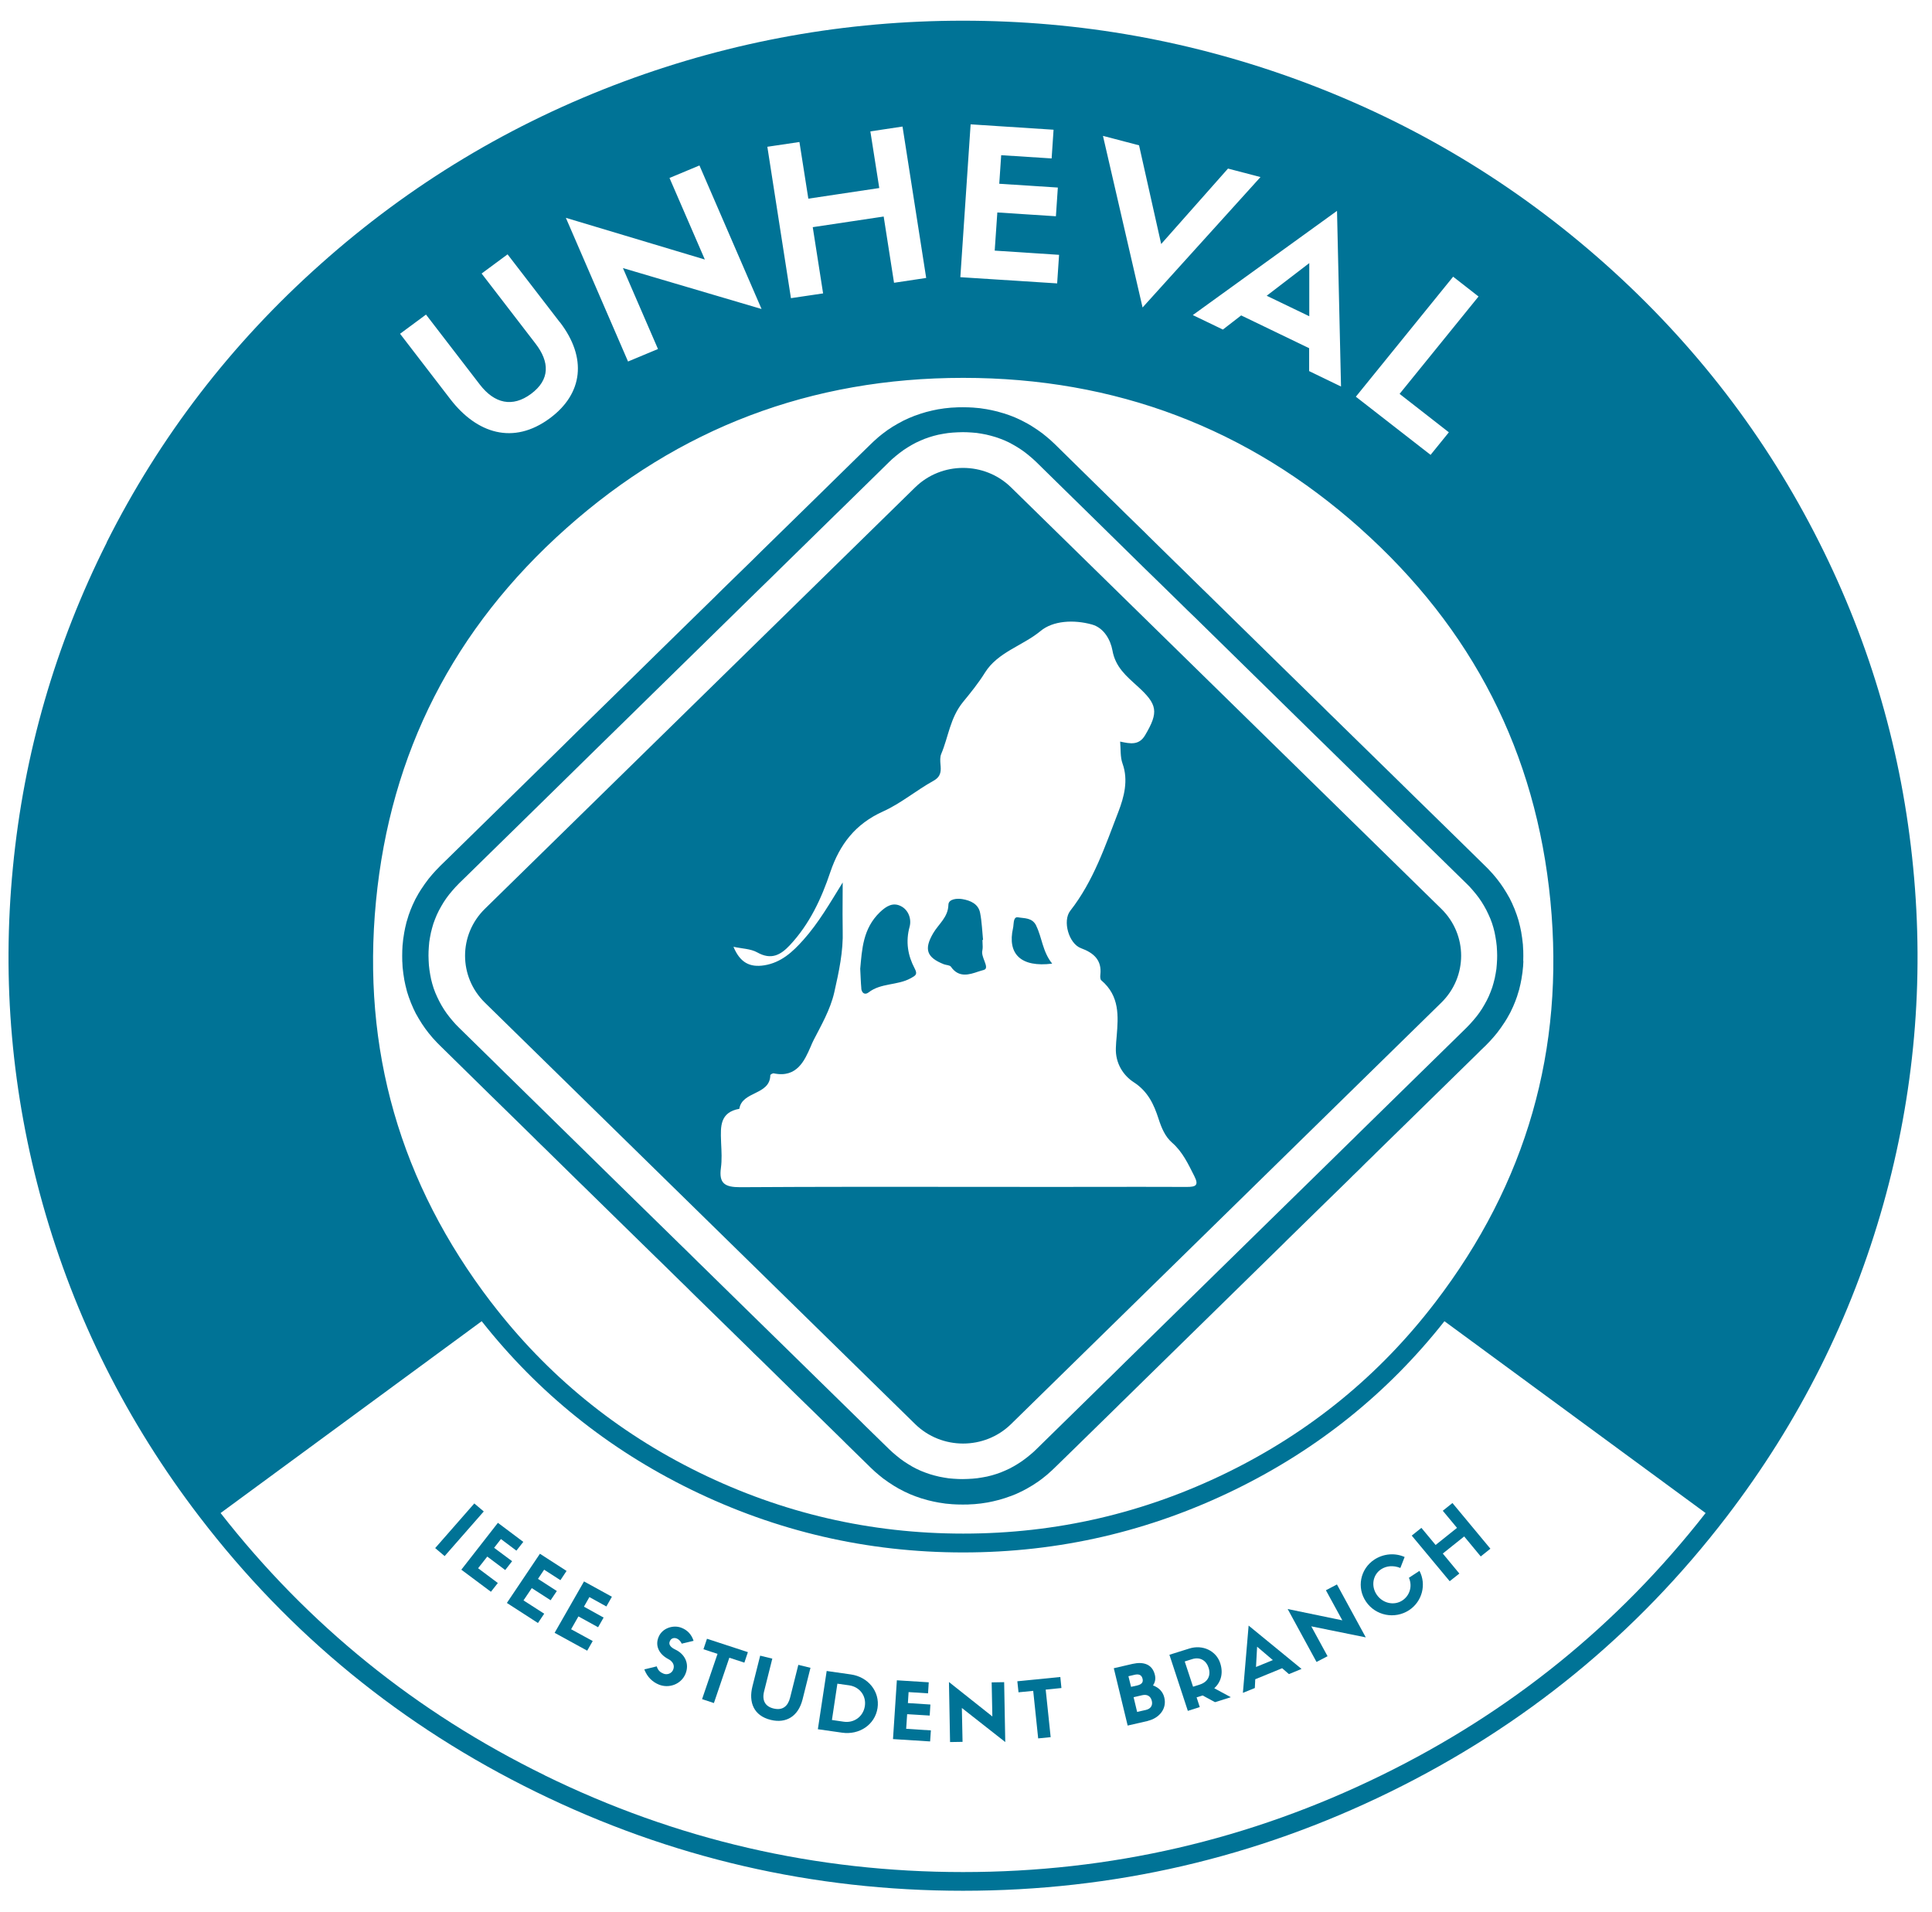
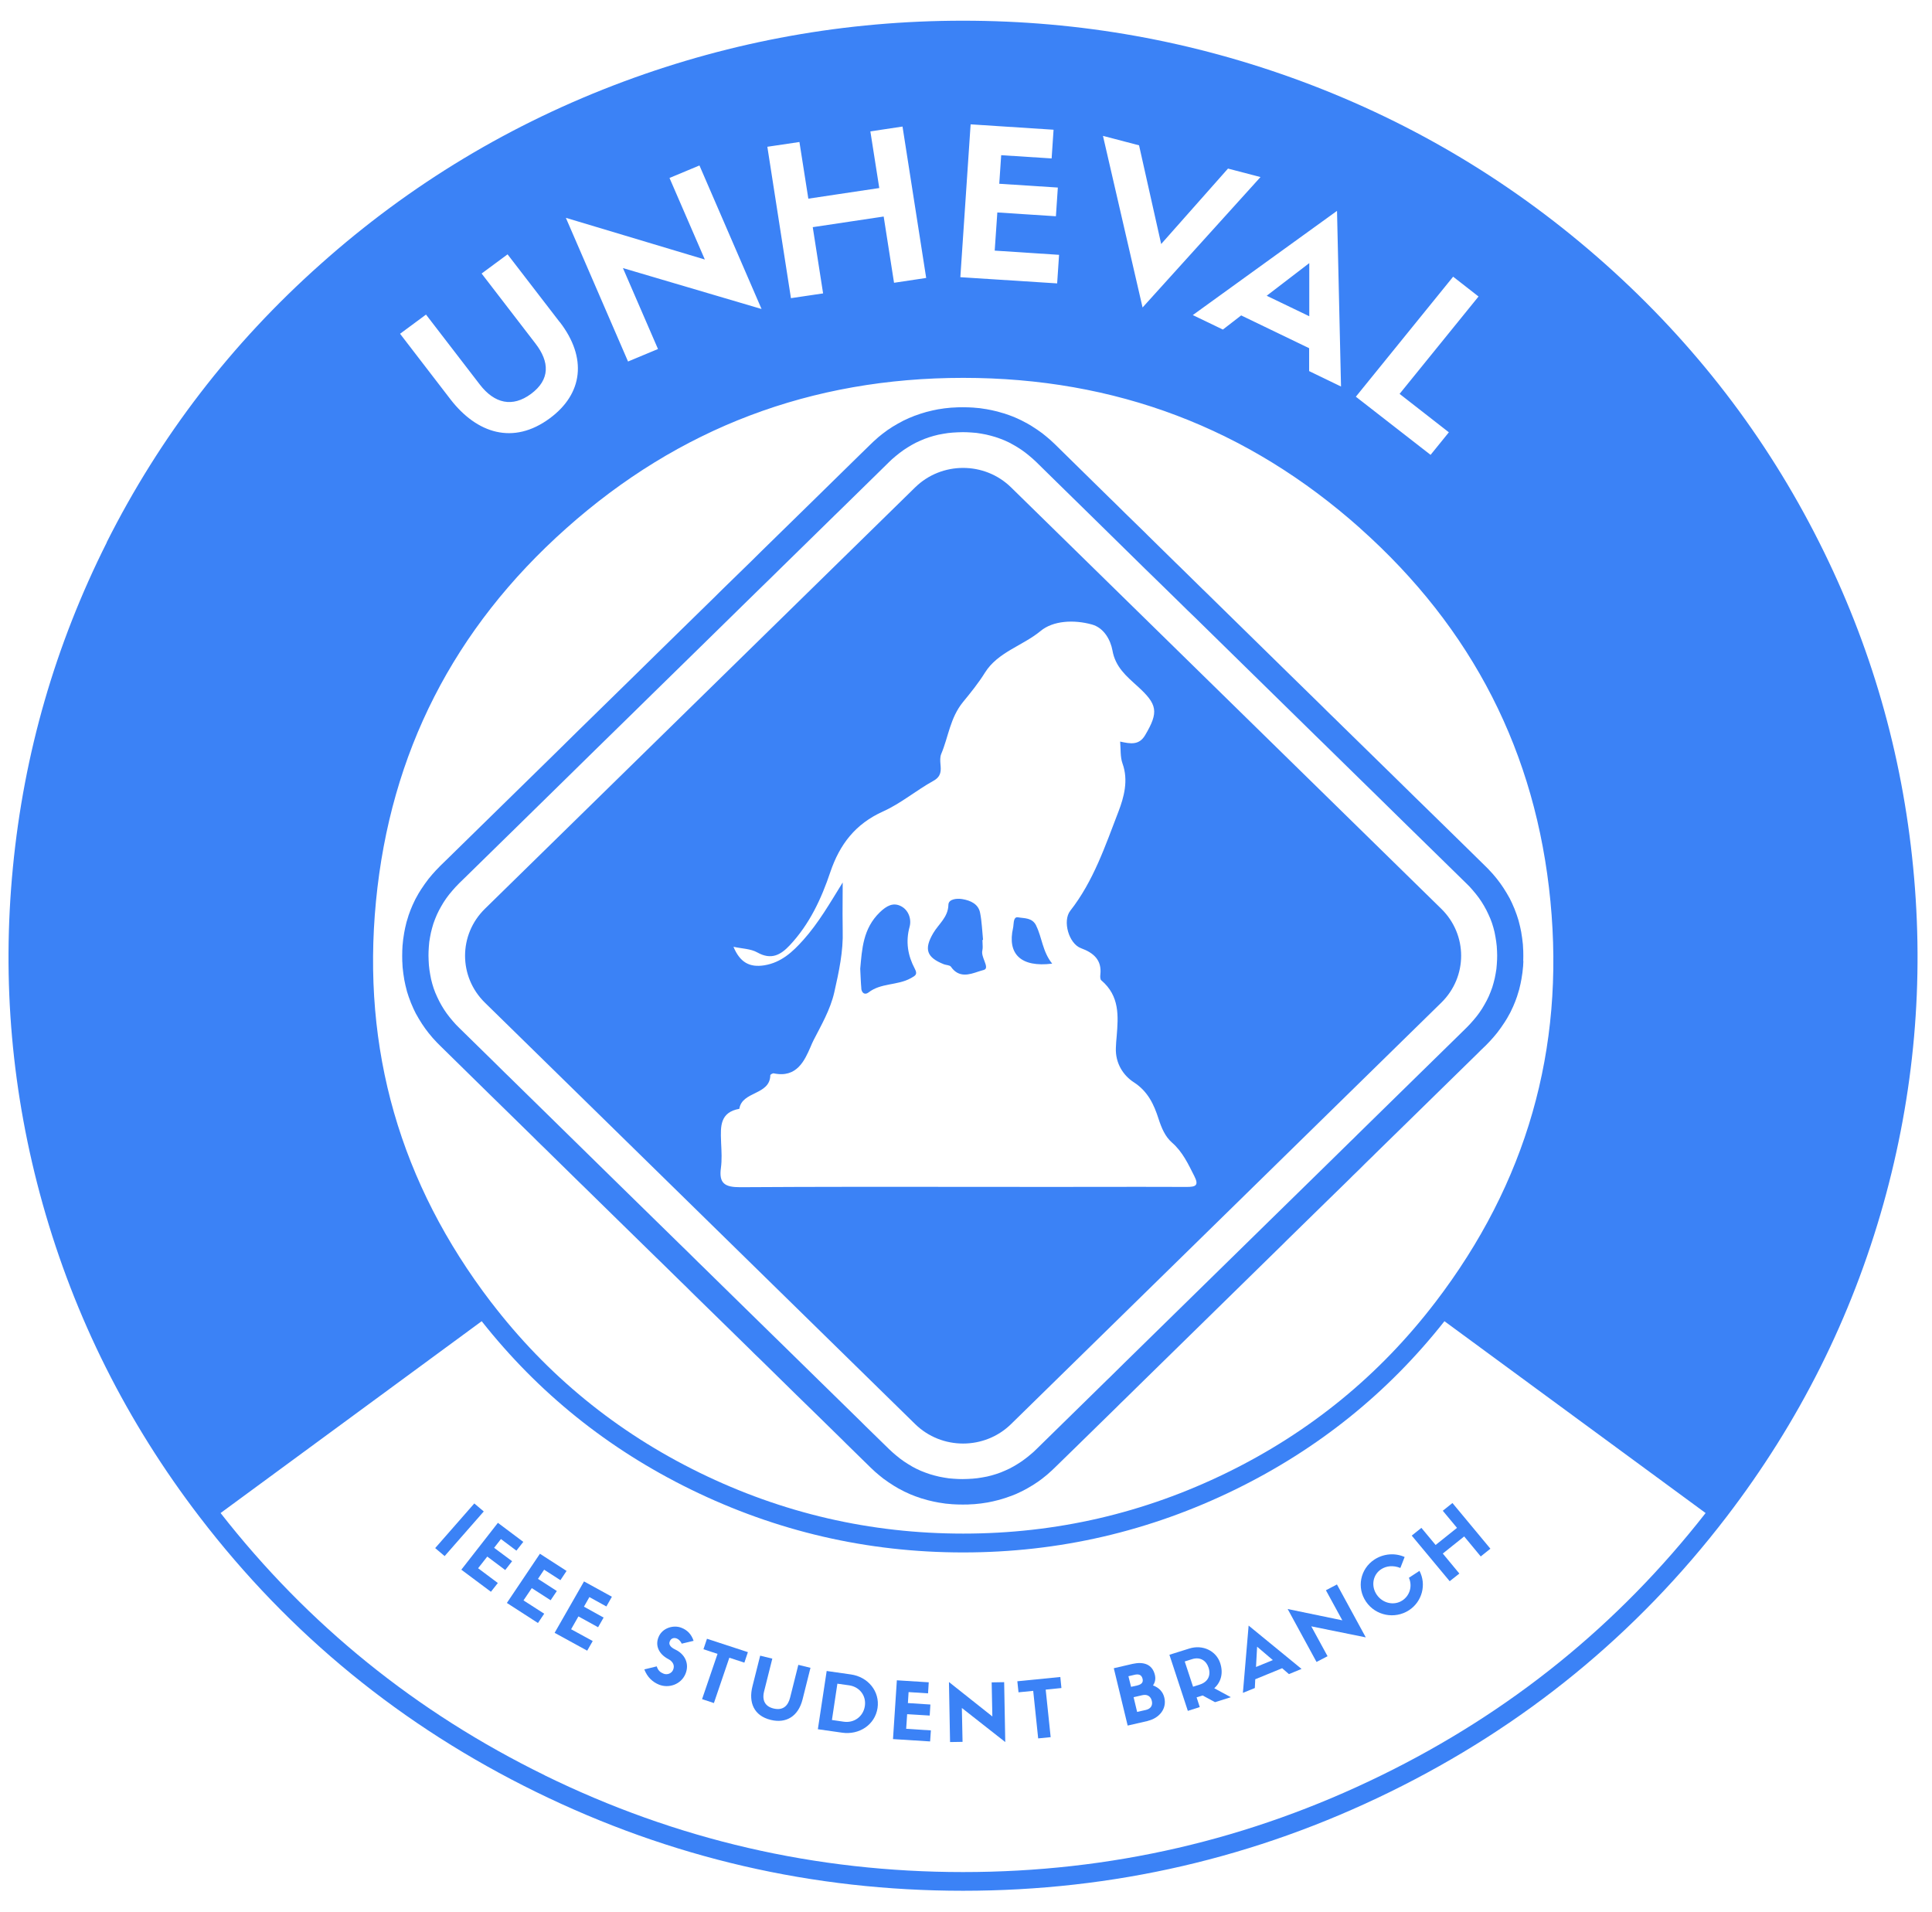
<svg xmlns="http://www.w3.org/2000/svg" width="280" height="277" version="1.1">
  <g class="layer">
-     <g fill="#007396" fill-rule="none" font-family="none" font-size="none" font-weight="none" id="Background" stroke-dashoffset="0" stroke-miterlimit="10" text-anchor="none">
+     <g fill="#3b82f6" fill-rule="none" font-family="none" font-size="none" font-weight="none" id="Background" stroke-dashoffset="0" stroke-miterlimit="10" text-anchor="none">
      <g data-paper-data="{&quot;isGlobalGroup&quot;:true,&quot;bounds&quot;:{&quot;x&quot;:145.9865050217383,&quot;y&quot;:106,&quot;width&quot;:258.0269899565233,&quot;height&quot;:258}}" id="svg_2">
        <g data-paper-data="{&quot;fillRule&quot;:&quot;nonzero&quot;,&quot;fillRuleOriginal&quot;:&quot;evenodd&quot;,&quot;isIcon&quot;:true,&quot;iconStyle&quot;:&quot;standalone&quot;,&quot;selectedEffects&quot;:{&quot;container&quot;:&quot;square_simple_filledplus_rounded_rotated&quot;,&quot;transformation&quot;:&quot;rotate0;translate50&quot;,&quot;pattern&quot;:&quot;&quot;},&quot;bounds&quot;:{&quot;x&quot;:199.2577999764242,&quot;y&quot;:159.2582330096037,&quot;width&quot;:151.48413951867812,&quot;height&quot;:151.4841319444713},&quot;widthRatioIconToContainer&quot;:0.42464629212404503,&quot;heightRatioIconToContainer&quot;:0.5151518117168207,&quot;relativeBoundsIconToContainer&quot;:{&quot;top&quot;:-0.046622713839394765,&quot;left&quot;:-0.00418340592917148},&quot;iconType&quot;:&quot;icon&quot;,&quot;rawIconId&quot;:&quot;0986e680-966b-4abb-a07d-79a8c8aaf2b7&quot;,&quot;isSvgStockIcon&quot;:true,&quot;combineTerms&quot;:&quot;animal,lion&quot;,&quot;combineTermsExtended&quot;:{&quot;icon&quot;:[&quot;animal&quot;,&quot;lion&quot;]},&quot;isDetailed&quot;:false,&quot;suitableAsStandaloneIcon&quot;:true}" fill-rule="nonzero" id="svg_3">
          <path d="m70.28,145.31c-3.84,-3.76 -3.84,-9.85 0,-13.61l62.35,-61.07c3.84,-3.76 10.06,-3.76 13.9,0l62.35,61.07c3.84,3.76 3.84,9.85 0,13.61l-62.35,61.07c-3.84,3.76 -10.06,3.76 -13.9,0l-62.35,-61.07zm46.1,-9.04c2.27,-2.53 3.92,-5.43 5.75,-8.38c0,0.77 0,1.53 -0.01,2.3c-0.01,1.53 -0.02,3.08 0.01,4.62c0.1,3.08 -0.55,6.01 -1.22,9c-0.58,2.54 -1.92,4.82 -3,6.93c-0.15,0.29 -0.29,0.62 -0.44,0.98c-0.85,1.94 -1.98,4.54 -5.33,3.83c-0.15,-0.03 -0.5,0.17 -0.5,0.27c-0.05,2.92 -4.1,2.28 -4.49,4.87c-2.81,0.5 -2.73,2.56 -2.65,4.66c0,0.11 0.01,0.2 0.01,0.3c0.06,1.21 0.13,2.43 -0.03,3.61c-0.31,2.24 0.57,2.8 2.81,2.79c11.2,-0.07 22.38,-0.06 33.58,-0.05c4,0 8,0.01 11.99,0.01c2.13,0 4.26,-0.01 6.38,-0.01c4.25,0 8.49,-0.01 12.75,0.01c1.28,0 1.81,-0.19 1.09,-1.59c-0.89,-1.75 -1.68,-3.49 -3.24,-4.85c-0.98,-0.86 -1.51,-2.11 -1.95,-3.48c-0.64,-1.97 -1.49,-3.91 -3.59,-5.26c-1.46,-0.95 -2.67,-2.69 -2.58,-4.97c0.02,-0.57 0.06,-1.14 0.12,-1.71c0.23,-2.87 0.46,-5.8 -2.23,-8.08c-0.17,-0.14 -0.17,-0.55 -0.14,-0.82c0.24,-2.1 -0.95,-3.16 -2.81,-3.84c-1.76,-0.65 -2.7,-3.95 -1.55,-5.42c3.37,-4.3 5.07,-9.41 6.98,-14.36c0.8,-2.09 1.48,-4.54 0.59,-6.99c-0.34,-0.96 -0.24,-2.07 -0.34,-3.17c1.47,0.32 2.73,0.57 3.61,-0.91c2.02,-3.4 1.8,-4.49 -1.13,-7.14c-1.57,-1.43 -3.18,-2.75 -3.6,-5.18c-0.26,-1.42 -1.18,-3.25 -2.98,-3.74c-2.6,-0.72 -5.63,-0.57 -7.45,0.96c-2.6,2.14 -6.19,3.04 -8.05,6.03c-0.93,1.5 -2.09,2.93 -3.16,4.23c-1.9,2.33 -2.11,5.04 -3.17,7.54c-0.19,0.47 -0.15,0.99 -0.11,1.5c0.08,0.87 0.15,1.74 -0.99,2.38c-2.5,1.38 -4.74,3.29 -7.32,4.45c-4.03,1.81 -6.29,4.78 -7.65,8.78c-1.3,3.88 -3.02,7.57 -5.89,10.63c-1.31,1.39 -2.67,2.16 -4.69,1.03c-0.95,-0.54 -2.24,-0.55 -3.46,-0.82c0.94,2.25 2.32,3.03 4.49,2.68c2.43,-0.4 4.09,-1.94 5.62,-3.66zm26.09,-0.06c-0.03,0.01 -0.05,0.01 -0.09,0.01c0,0.17 0.01,0.34 0.02,0.49c0.02,0.35 0.04,0.69 -0.03,1.03c-0.11,0.45 0.1,1 0.29,1.49c0.24,0.64 0.45,1.2 -0.1,1.34c-0.25,0.06 -0.5,0.15 -0.77,0.23c-1.3,0.44 -2.83,0.96 -3.98,-0.71c-0.16,-0.23 -0.69,-0.22 -1.02,-0.35c-2.5,-0.99 -2.9,-2.18 -1.55,-4.49c0.78,-1.34 2.17,-2.31 2.21,-4.13c0.02,-0.86 1.28,-0.95 2.03,-0.82c1.17,0.2 2.33,0.7 2.57,2.02c0.25,1.28 0.29,2.59 0.42,3.88zm-17.64,7.02c-0.08,-0.87 -0.1,-1.73 -0.16,-2.84c0.26,-2.8 0.38,-5.81 2.85,-8.19c0.97,-0.93 1.92,-1.45 3.03,-0.89c1.14,0.56 1.57,1.91 1.28,2.98c-0.6,2.18 -0.27,4.17 0.74,6.08c0.44,0.83 0.13,1 -0.53,1.37c-0.02,0.01 -0.04,0.03 -0.08,0.04c-1.91,1.05 -4.3,0.65 -6.09,2.05c-0.56,0.42 -1,0.04 -1.05,-0.6zm25.34,-9.08c0.86,1.73 0.91,3.75 2.32,5.5c-4.51,0.57 -6.53,-1.37 -5.67,-5.17c0.03,-0.14 0.05,-0.3 0.06,-0.47c0.05,-0.56 0.12,-1.19 0.68,-1.07c0.88,0.17 2.04,0.01 2.62,1.21zm70.61,5.12l-0.04,0.78c0,0.02 -0.01,0.05 -0.01,0.07l-0.08,0.78c0,0.03 -0.01,0.05 -0.01,0.08l-0.12,0.77c0,0.03 -0.01,0.06 -0.01,0.08l-0.15,0.77c-0.01,0.03 -0.01,0.06 -0.02,0.08l-0.18,0.76c-0.01,0.03 -0.02,0.06 -0.03,0.09l-0.23,0.75c-0.01,0.02 -0.01,0.05 -0.02,0.08l-0.27,0.74c-0.01,0.03 -0.02,0.05 -0.03,0.08l-0.3,0.72c-0.01,0.02 -0.02,0.05 -0.04,0.08l-0.33,0.7c-0.01,0.03 -0.03,0.05 -0.04,0.08l-0.38,0.68c-0.01,0.03 -0.03,0.05 -0.04,0.08l-0.41,0.66c-0.02,0.03 -0.03,0.05 -0.05,0.07l-0.44,0.65c-0.01,0.02 -0.03,0.05 -0.05,0.07l-0.46,0.62c-0.02,0.03 -0.04,0.05 -0.05,0.07l-0.5,0.6c-0.01,0.02 -0.03,0.04 -0.05,0.06l-0.53,0.59c-0.01,0.02 -0.03,0.03 -0.05,0.05l-0.55,0.57l-0.68,0.65l-0.56,0.56l-10.09,9.88l-4.49,4.39l-0.56,0.56l-0.57,0.55l-0.56,0.55l-0.56,0.56l-0.56,0.55l-0.57,0.55l-0.56,0.56l-0.56,0.55l-2.81,2.74l-5.61,5.49l-0.56,0.56l-20.19,19.78l-2.24,2.2l-0.56,0.55l-0.57,0.55l-0.56,0.56l-6.17,6.04l-2.81,2.74l-0.5,0.48c-0.01,0.01 -0.03,0.03 -0.05,0.04l-0.59,0.53c-0.02,0.01 -0.04,0.03 -0.06,0.05l-0.61,0.49c-0.02,0.01 -0.04,0.03 -0.06,0.05l-0.63,0.46c-0.03,0.01 -0.05,0.03 -0.08,0.05l-0.65,0.43c-0.03,0.02 -0.05,0.03 -0.09,0.05l-0.68,0.4c-0.02,0.02 -0.05,0.03 -0.08,0.05l-0.7,0.37c-0.03,0.01 -0.06,0.03 -0.09,0.04l-0.72,0.34c-0.03,0.01 -0.05,0.02 -0.09,0.04l-0.73,0.29c-0.03,0.01 -0.06,0.02 -0.1,0.03l-0.74,0.26c-0.03,0.01 -0.06,0.02 -0.1,0.03l-0.76,0.23c-0.02,0.01 -0.05,0.01 -0.09,0.02l-0.77,0.19c-0.02,0.01 -0.05,0.02 -0.09,0.02l-0.78,0.16c-0.02,0 -0.05,0.01 -0.09,0.01l-0.78,0.12c-0.03,0.01 -0.05,0.01 -0.09,0.01l-0.78,0.08c-0.03,0 -0.06,0.01 -0.09,0.01l-0.79,0.04c-0.03,0.01 -0.05,0.01 -0.08,0.01l-0.79,0.01c-0.03,0 -0.05,0 -0.08,0l-0.66,-0.01c-0.02,0 -0.05,0 -0.08,0l-0.79,-0.04c-0.02,0 -0.05,-0.01 -0.08,-0.01l-0.79,-0.07c-0.03,0 -0.05,-0.01 -0.09,-0.01l-0.78,-0.12c-0.03,0 -0.06,0 -0.09,-0.01l-0.78,-0.15c-0.03,-0.01 -0.06,-0.01 -0.09,-0.02l-0.77,-0.18c-0.03,-0.01 -0.06,-0.02 -0.1,-0.03l-0.76,-0.22c-0.02,0 -0.05,-0.01 -0.09,-0.02l-0.75,-0.26c-0.03,-0.01 -0.05,-0.02 -0.09,-0.03l-0.74,-0.29c-0.02,-0.01 -0.05,-0.02 -0.09,-0.04l-0.72,-0.33c-0.02,-0.01 -0.05,-0.03 -0.09,-0.04l-0.7,-0.37c-0.03,-0.01 -0.05,-0.03 -0.09,-0.04l-0.68,-0.4c-0.03,-0.02 -0.05,-0.03 -0.08,-0.05l-0.66,-0.43c-0.02,-0.01 -0.05,-0.03 -0.08,-0.05l-0.63,-0.45c-0.03,-0.02 -0.05,-0.04 -0.08,-0.05l-0.61,-0.49c-0.02,-0.01 -0.04,-0.03 -0.06,-0.05l-0.6,-0.51c-0.02,-0.01 -0.03,-0.03 -0.05,-0.05l-0.58,-0.54l-0.11,-0.11l-3.37,-3.3l-0.56,-0.56l-3.92,-3.84l-2.81,-2.74l-5.04,-4.95l-1.13,-1.09l-0.56,-0.56l-3.37,-3.3l-4.49,-4.39l-0.56,-0.55l-0.56,-0.56l-0.56,-0.55l-0.57,-0.55l-1.68,-1.65l-1.12,-1.1l-0.57,-0.55l-2.8,-2.74l-2.81,-2.75l-3.92,-3.84l-1.12,-1.1l-0.57,-0.55l-5.04,-4.95l-0.57,-0.55l-0.56,-0.55l-0.56,-0.56l-3.92,-3.84l-2.25,-2.2l-0.56,-0.55l-1.68,-1.65l-5.04,-4.95l-0.49,-0.49c-0.01,-0.01 -0.03,-0.03 -0.04,-0.05l-0.54,-0.58c-0.01,-0.02 -0.03,-0.04 -0.05,-0.06l-0.5,-0.6c-0.01,-0.02 -0.03,-0.04 -0.05,-0.06l-0.47,-0.62c-0.01,-0.03 -0.03,-0.05 -0.05,-0.07l-0.44,-0.64c-0.02,-0.03 -0.03,-0.05 -0.05,-0.08l-0.41,-0.66c-0.02,-0.02 -0.03,-0.05 -0.04,-0.07l-0.39,-0.68c-0.01,-0.03 -0.03,-0.06 -0.04,-0.08l-0.34,-0.7c-0.01,-0.03 -0.02,-0.05 -0.03,-0.08l-0.31,-0.71c-0.01,-0.03 -0.02,-0.06 -0.03,-0.09l-0.27,-0.72c-0.01,-0.03 -0.02,-0.06 -0.03,-0.09l-0.24,-0.74c-0.01,-0.03 -0.01,-0.06 -0.02,-0.09l-0.19,-0.76c-0.01,-0.02 -0.02,-0.05 -0.02,-0.08l-0.16,-0.77c0,-0.02 -0.01,-0.05 -0.01,-0.08l-0.12,-0.77c-0.01,-0.03 -0.01,-0.05 -0.01,-0.08l-0.09,-0.77c0,-0.03 -0.01,-0.06 -0.01,-0.08l-0.04,-0.78c-0.01,-0.02 -0.01,-0.05 -0.01,-0.07l-0.01,-0.78c0,-0.03 0,-0.05 0,-0.07l0.01,-0.65c0,-0.02 0,-0.05 0,-0.07l0.04,-0.78c0,-0.02 0.01,-0.05 0.01,-0.07l0.08,-0.78c0,-0.03 0.01,-0.05 0.01,-0.08l0.12,-0.77c0,-0.03 0.01,-0.06 0.01,-0.08l0.15,-0.77c0.01,-0.03 0.01,-0.06 0.02,-0.08l0.18,-0.76c0.01,-0.03 0.02,-0.06 0.03,-0.09l0.23,-0.75c0.01,-0.02 0.01,-0.05 0.02,-0.08l0.27,-0.74c0.01,-0.03 0.02,-0.05 0.03,-0.08l0.3,-0.72c0.01,-0.02 0.02,-0.05 0.04,-0.08l0.33,-0.7c0.01,-0.02 0.03,-0.05 0.04,-0.08l0.38,-0.68c0.01,-0.03 0.03,-0.05 0.04,-0.08l0.41,-0.66c0.02,-0.03 0.03,-0.05 0.05,-0.07l0.44,-0.65c0.01,-0.02 0.03,-0.05 0.05,-0.07l0.46,-0.62c0.02,-0.03 0.04,-0.05 0.05,-0.07l0.5,-0.6c0.01,-0.02 0.03,-0.04 0.05,-0.06l0.53,-0.59c0.01,-0.02 0.03,-0.03 0.05,-0.05l0.55,-0.57l0.11,-0.11l1.13,-1.1l4.48,-4.39l2.81,-2.75l0.56,-0.55l6.73,-6.59l1.68,-1.65l2.24,-2.21l5.61,-5.49l0.56,-0.55l2.25,-2.2l2.8,-2.75l0.56,-0.55l3.37,-3.3l5.05,-4.94l0.56,-0.56l0.56,-0.55l2.81,-2.74l1.13,-1.1l1.67,-1.65l7.86,-7.69l1.12,-1.1l5.05,-4.95l1.68,-1.64l0.5,-0.48c0.01,-0.01 0.03,-0.03 0.05,-0.04l0.59,-0.53c0.02,-0.01 0.04,-0.03 0.06,-0.05l0.61,-0.49c0.02,-0.01 0.04,-0.03 0.06,-0.04l0.63,-0.47c0.03,-0.01 0.05,-0.03 0.08,-0.05l0.65,-0.43c0.03,-0.02 0.05,-0.03 0.09,-0.05l0.68,-0.4c0.02,-0.02 0.05,-0.03 0.08,-0.04l0.7,-0.38c0.03,-0.01 0.06,-0.03 0.09,-0.04l0.72,-0.34c0.03,-0.01 0.05,-0.02 0.09,-0.03l0.73,-0.3c0.03,-0.01 0.06,-0.02 0.1,-0.03l0.74,-0.26c0.03,-0.01 0.06,-0.02 0.1,-0.03l0.76,-0.23c0.02,-0.01 0.05,-0.01 0.09,-0.02l0.77,-0.19c0.02,-0.01 0.05,-0.02 0.09,-0.02l0.78,-0.16c0.02,0 0.05,-0.01 0.09,-0.01l0.78,-0.12c0.03,-0.01 0.05,-0.01 0.09,-0.01l0.78,-0.08c0.03,0 0.06,-0.01 0.09,-0.01l0.79,-0.04c0.03,0 0.05,-0.01 0.08,-0.01l0.79,-0.01c0.03,0 0.05,0 0.08,0l0.66,0.01c0.02,0 0.05,0 0.08,0l0.79,0.04c0.02,0 0.05,0.01 0.08,0.01l0.79,0.07c0.03,0 0.05,0.01 0.09,0.01l0.78,0.12c0.03,0 0.06,0.01 0.09,0.01l0.78,0.15c0.03,0.01 0.06,0.01 0.09,0.02l0.77,0.18c0.03,0.01 0.06,0.02 0.1,0.03l0.76,0.22c0.02,0.01 0.05,0.01 0.09,0.02l0.75,0.26c0.03,0.01 0.05,0.02 0.09,0.03l0.74,0.29c0.02,0.01 0.05,0.03 0.09,0.04l0.72,0.33c0.02,0.01 0.05,0.03 0.09,0.04l0.7,0.37c0.03,0.01 0.05,0.03 0.09,0.04l0.68,0.4c0.03,0.02 0.05,0.03 0.08,0.05l0.66,0.43c0.02,0.01 0.05,0.03 0.08,0.05l0.63,0.45c0.03,0.02 0.05,0.04 0.08,0.05l0.61,0.49c0.02,0.01 0.04,0.03 0.06,0.05l0.6,0.51c0.02,0.01 0.03,0.03 0.05,0.05l0.58,0.54l1.23,1.21l1.68,1.65l5.04,4.95l0.57,0.55l1.67,1.65l2.81,2.74l0.56,0.56l1.68,1.65l1.68,1.65l0.56,0.55l0.57,0.55l2.8,2.75l0.56,0.55l0.57,0.55l1.12,1.1l5.05,4.95l0.56,0.55l5.05,4.95l5.05,4.94l0.56,0.56l0.56,0.55l0.57,0.55l1.12,1.1l5.05,4.94l2.81,2.75l0.56,0.55l2.24,2.2l1.13,1.1l5.61,5.49l3.36,3.3l0.49,0.49c0.01,0.01 0.03,0.03 0.04,0.05l0.54,0.58c0.01,0.02 0.03,0.04 0.05,0.06l0.5,0.6c0.01,0.02 0.03,0.04 0.05,0.06l0.47,0.62c0.01,0.03 0.03,0.05 0.05,0.07l0.44,0.64c0.02,0.03 0.03,0.05 0.05,0.08l0.41,0.66c0.02,0.02 0.03,0.05 0.04,0.07l0.39,0.68c0.01,0.03 0.03,0.06 0.04,0.08l0.34,0.7c0.01,0.03 0.02,0.05 0.03,0.08l0.31,0.71c0.01,0.03 0.02,0.06 0.03,0.09l0.27,0.72c0.01,0.03 0.02,0.06 0.03,0.09l0.24,0.75c0.01,0.02 0.01,0.05 0.02,0.08l0.19,0.76c0.01,0.03 0.02,0.05 0.02,0.08l0.16,0.77c0,0.02 0.01,0.05 0.01,0.08l0.12,0.77c0.01,0.03 0.01,0.05 0.01,0.08l0.09,0.77c0,0.03 0.01,0.06 0.01,0.08l0.04,0.78c0.01,0.03 0.01,0.05 0.01,0.07l0.01,0.78c0,0.03 0,0.05 0,0.07l-0.01,0.65c0,0.02 0,0.05 0,0.07zm-3.82,-1.46l-0.04,-0.69l-0.08,-0.68l-0.11,-0.68l-0.13,-0.68l-0.17,-0.66l-0.2,-0.65l-0.24,-0.64l-0.28,-0.63l-0.3,-0.62l-0.33,-0.6l-0.36,-0.59l-0.39,-0.57l-0.43,-0.56l-0.45,-0.54l-0.47,-0.53l-0.42,-0.42l-3.37,-3.3l-5.61,-5.49l-0.56,-0.55l-0.56,-0.55l-2.24,-2.2l-0.57,-0.56l-2.8,-2.74l-5.05,-4.95l-1.13,-1.1l-0.56,-0.55l-0.56,-0.55l-0.56,-0.55l-5.05,-4.95l-5.05,-4.95l-0.56,-0.55l-5.05,-4.95l-1.13,-1.09l-1.12,-1.1l-2.81,-2.75l-1.12,-1.09l-1.13,-1.1l-0.56,-0.55l-1.68,-1.65l-0.56,-0.55l-2.25,-2.21l-2.24,-2.2l-0.56,-0.55l-5.05,-4.95l-1.68,-1.65l-1.18,-1.16l-0.54,-0.5l-0.54,-0.46l-0.55,-0.44l-0.57,-0.41l-0.59,-0.38l-0.6,-0.35l-0.61,-0.33l-0.63,-0.29l-0.64,-0.25l-0.66,-0.23l-0.66,-0.19l-0.69,-0.17l-0.69,-0.13l-0.7,-0.11l-0.71,-0.06l-0.71,-0.04l-0.6,-0.01l-0.72,0.02l-0.71,0.04l-0.71,0.07l-0.7,0.11l-0.69,0.13l-0.68,0.17l-0.66,0.2l-0.65,0.23l-0.64,0.27l-0.63,0.29l-0.61,0.33l-0.6,0.36l-0.58,0.38l-0.57,0.42l-0.55,0.44l-0.54,0.46l-0.43,0.41l-1.68,1.65l-5.04,4.94l-1.13,1.1l-7.85,7.69l-1.68,1.65l-1.13,1.1l-2.8,2.74l-0.57,0.56l-0.56,0.55l-5.05,4.95l-3.36,3.29l-0.57,0.56l-2.8,2.74l-2.24,2.2l-0.57,0.56l-5.61,5.49l-2.24,2.2l-1.68,1.65l-6.72,6.59l-0.57,0.56l-2.8,2.74l-4.49,4.4l-1.12,1.09l-0.06,0.06l-0.51,0.53l-0.47,0.53l-0.45,0.54l-0.42,0.56l-0.39,0.58l-0.35,0.59l-0.33,0.6l-0.3,0.62l-0.26,0.63l-0.24,0.65l-0.19,0.65l-0.17,0.67l-0.13,0.67l-0.11,0.68l-0.06,0.69l-0.04,0.69l-0.01,0.59l0.02,0.7l0.04,0.69l0.08,0.69l0.11,0.68l0.13,0.67l0.17,0.66l0.2,0.65l0.24,0.64l0.28,0.63l0.3,0.62l0.33,0.6l0.36,0.59l0.39,0.57l0.43,0.56l0.45,0.54l0.47,0.53l0.42,0.42l5.05,4.95l1.67,1.65l0.57,0.55l2.24,2.2l3.92,3.84l0.56,0.55l0.57,0.56l0.56,0.55l5.05,4.95l1.68,1.65l3.92,3.84l2.8,2.74l2.81,2.75l0.56,0.55l1.13,1.1l1.67,1.65l0.57,0.55l0.56,0.55l0.56,0.55l0.57,0.56l4.48,4.39l3.37,3.3l0.56,0.55l1.13,1.1l5.05,4.95l2.8,2.74l3.92,3.84l0.56,0.56l3.37,3.29l0.06,0.06l0.54,0.5l0.54,0.46l0.55,0.44l0.57,0.41l0.59,0.38l0.6,0.36l0.61,0.32l0.63,0.29l0.64,0.25l0.66,0.23l0.66,0.19l0.69,0.17l0.69,0.13l0.7,0.11l0.71,0.06l0.71,0.04l0.6,0.01l0.72,-0.02l0.71,-0.04l0.7,-0.07l0.7,-0.11l0.7,-0.13l0.68,-0.17l0.66,-0.2l0.65,-0.23l0.64,-0.27l0.63,-0.29l0.61,-0.33l0.6,-0.36l0.58,-0.38l0.57,-0.42l0.55,-0.44l0.54,-0.46l0.43,-0.41l8.41,-8.24l0.57,-0.56l0.56,-0.55l0.56,-0.55l0.57,-0.55l2.24,-2.21l20.19,-19.78l0.56,-0.55l5.61,-5.49l3.37,-3.3l0.56,-0.55l0.56,-0.55l0.57,-0.56l0.56,-0.55l0.56,-0.55l0.57,-0.55l0.56,-0.56l4.48,-4.39l3.37,-3.3l0.56,-0.55l6.18,-6.05l0.56,-0.55l0.62,-0.61l0.51,-0.53l0.47,-0.53l0.45,-0.54l0.42,-0.56l0.39,-0.58l0.35,-0.59l0.33,-0.6l0.3,-0.62l0.26,-0.63l0.24,-0.65l0.19,-0.65l0.17,-0.67l0.13,-0.67l0.11,-0.68l0.06,-0.69l0.04,-0.69l0.01,-0.59l-0.02,-0.7z" data-paper-data="{&quot;isPathIcon&quot;:true}" id="svg_4" />
        </g>
        <g data-paper-data="{&quot;isSecondaryText&quot;:true}" fill-rule="nonzero" id="svg_5">
          <path d="m70.11,219.04l-1.37,-1.16l-5.67,6.47l1.37,1.16l5.67,-6.47z" data-paper-data="{&quot;glyphName&quot;:&quot;I&quot;,&quot;glyphIndex&quot;:0,&quot;firstGlyphOfWord&quot;:true,&quot;word&quot;:1}" id="svg_6" />
          <path d="m71.15,230.68l1,-1.27l-2.86,-2.14l1.33,-1.69l2.6,1.95l1,-1.28l-2.61,-1.94l0.99,-1.27l2.24,1.68l1,-1.27l-3.68,-2.76l-5.3,6.79l4.3,3.21z" data-paper-data="{&quot;glyphName&quot;:&quot;E&quot;,&quot;glyphIndex&quot;:1,&quot;word&quot;:1}" id="svg_7" />
          <path d="m77.97,235.2l0.9,-1.34l-3,-1.93l1.2,-1.78l2.73,1.76l0.9,-1.34l-2.73,-1.76l0.89,-1.33l2.36,1.52l0.89,-1.34l-3.86,-2.49l-4.79,7.13l4.51,2.91z" data-paper-data="{&quot;glyphName&quot;:&quot;E&quot;,&quot;glyphIndex&quot;:2,&quot;word&quot;:1}" id="svg_8" />
          <path d="m85.1,239.22l0.8,-1.4l-3.13,-1.71l1.06,-1.86l2.85,1.57l0.8,-1.4l-2.85,-1.58l0.79,-1.39l2.46,1.36l0.8,-1.41l-4.04,-2.22l-4.26,7.45l4.71,2.58z" data-paper-data="{&quot;glyphName&quot;:&quot;E&quot;,&quot;glyphIndex&quot;:3,&quot;lastGlyphOfWord&quot;:true,&quot;word&quot;:1}" id="svg_9" />
          <path d="m96.8,240.4c0.75,0.39 1.02,0.96 0.75,1.6c-0.21,0.5 -0.83,0.77 -1.38,0.55c-0.47,-0.19 -0.8,-0.45 -0.99,-1.06l-1.8,0.44c0.43,1.13 1.21,1.84 2.13,2.21c1.42,0.57 3.18,-0.02 3.83,-1.55c0.63,-1.52 -0.12,-2.9 -1.46,-3.53c-0.84,-0.4 -0.97,-0.83 -0.81,-1.19c0.17,-0.44 0.59,-0.59 1.03,-0.41c0.29,0.12 0.57,0.43 0.7,0.74l1.72,-0.41c-0.32,-0.98 -0.95,-1.58 -1.76,-1.89c-1.12,-0.45 -2.76,-0.01 -3.31,1.33c-0.53,1.24 0.03,2.46 1.36,3.18z" data-paper-data="{&quot;glyphName&quot;:&quot;S&quot;,&quot;glyphIndex&quot;:4,&quot;firstGlyphOfWord&quot;:true,&quot;word&quot;:2}" id="svg_10" />
          <path d="m103.46,246.82l2.24,-6.58l2.18,0.71l0.51,-1.52l-5.93,-1.94l-0.51,1.52l2.04,0.67l-2.24,6.56l1.72,0.57z" data-paper-data="{&quot;glyphName&quot;:&quot;T&quot;,&quot;glyphIndex&quot;:5,&quot;word&quot;:2}" id="svg_11" />
          <path d="m111.71,249.25c2.26,0.55 3.99,-0.55 4.6,-2.96l1.15,-4.59l-1.76,-0.43l-1.19,4.74c-0.31,1.25 -1.08,1.9 -2.38,1.59c-1.25,-0.29 -1.72,-1.19 -1.39,-2.49l1.19,-4.74l-1.76,-0.43l-1.12,4.45c-0.58,2.3 0.18,4.26 2.66,4.86z" data-paper-data="{&quot;glyphName&quot;:&quot;U&quot;,&quot;glyphIndex&quot;:6,&quot;word&quot;:2}" id="svg_12" />
          <path d="m119.81,242.15l-1.28,8.45l3.51,0.5c2.48,0.36 4.77,-1.14 5.14,-3.57c0.36,-2.41 -1.38,-4.52 -3.87,-4.87l-3.5,-0.5zm0.76,7.11l0.79,-5.26l1.71,0.24c1.5,0.22 2.5,1.49 2.27,3.01c-0.23,1.52 -1.57,2.48 -3.06,2.26l-1.72,-0.25z" data-paper-data="{&quot;glyphName&quot;:&quot;D&quot;,&quot;glyphIndex&quot;:7,&quot;word&quot;:2}" id="svg_13" />
          <path d="m134.8,252.37l0.11,-1.6l-3.58,-0.23l0.14,-2.12l3.27,0.2l0.1,-1.6l-3.26,-0.21l0.1,-1.59l2.82,0.18l0.1,-1.6l-4.62,-0.29l-0.56,8.52l5.39,0.34z" data-paper-data="{&quot;glyphName&quot;:&quot;E&quot;,&quot;glyphIndex&quot;:8,&quot;word&quot;:2}" id="svg_14" />
          <path d="m143.82,248.75l-6.29,-4.99l0.16,8.7l1.81,-0.03l-0.1,-4.91l6.29,4.94l-0.16,-8.68l-1.81,0.03l0.1,4.94z" data-paper-data="{&quot;glyphName&quot;:&quot;N&quot;,&quot;glyphIndex&quot;:9,&quot;word&quot;:2}" id="svg_15" />
          <path d="m152.27,251.75l-0.72,-6.89l2.28,-0.23l-0.16,-1.6l-6.23,0.62l0.17,1.6l2.13,-0.21l0.72,6.89l1.8,-0.18z" data-paper-data="{&quot;glyphName&quot;:&quot;T&quot;,&quot;glyphIndex&quot;:10,&quot;lastGlyphOfWord&quot;:true,&quot;word&quot;:2}" id="svg_16" />
          <path d="m166.38,249.38c1.55,-0.37 2.77,-1.68 2.36,-3.37c-0.19,-0.81 -0.75,-1.43 -1.64,-1.76c0.32,-0.46 0.41,-0.97 0.27,-1.54c-0.38,-1.55 -1.66,-1.93 -3.23,-1.58l-2.72,0.63l2.01,8.31l2.96,-0.68zm-1.58,-1.29l-0.51,-2.13l1.25,-0.29c0.73,-0.17 1.23,0.15 1.39,0.82c0.16,0.65 -0.15,1.16 -0.88,1.32l-1.25,0.28zm-0.88,-3.64l-0.38,-1.53l0.89,-0.21c0.49,-0.11 0.99,-0.08 1.15,0.55c0.09,0.35 0.09,0.8 -0.77,1l-0.89,0.2z" data-paper-data="{&quot;glyphName&quot;:&quot;B&quot;,&quot;glyphIndex&quot;:11,&quot;firstGlyphOfWord&quot;:true,&quot;word&quot;:3}" id="svg_17" />
          <path d="m174.28,245.7l1.81,0.98l2.29,-0.72l-2.4,-1.3c0.98,-0.89 1.34,-2.18 0.86,-3.64c-0.58,-1.78 -2.54,-2.73 -4.49,-2.11l-2.87,0.9l2.67,8.13l1.73,-0.55l-0.46,-1.41l0.87,-0.27zm-1.37,-1.25l-1.21,-3.67l1.05,-0.33c1.2,-0.39 2.08,0.23 2.4,1.22c0.38,1.13 -0.08,2.09 -1.3,2.47l-0.94,0.3z" data-paper-data="{&quot;glyphName&quot;:&quot;R&quot;,&quot;glyphIndex&quot;:12,&quot;word&quot;:3}" id="svg_18" />
          <path d="m186.81,242.61l1.82,-0.75l-7.67,-6.28l-0.83,9.75l1.73,-0.7l0.06,-1.27l3.9,-1.6l0.98,0.85zm-4.62,-3.97l2.28,1.94l-2.44,1l0.16,-2.94z" data-paper-data="{&quot;glyphName&quot;:&quot;A&quot;,&quot;glyphIndex&quot;:13,&quot;word&quot;:3}" id="svg_19" />
          <path d="m194.54,234.82l-7.92,-1.64l4.18,7.67l1.6,-0.83l-2.36,-4.33l7.9,1.6l-4.18,-7.67l-1.6,0.84l2.38,4.36z" data-paper-data="{&quot;glyphName&quot;:&quot;N&quot;,&quot;glyphIndex&quot;:14,&quot;word&quot;:3}" id="svg_20" />
          <path d="m204.19,228.65c0.53,1.2 0.14,2.57 -0.95,3.29c-1.21,0.79 -2.85,0.42 -3.71,-0.83c-0.86,-1.25 -0.58,-2.9 0.63,-3.69c0.75,-0.49 1.75,-0.61 2.79,-0.19l0.62,-1.59c-1.36,-0.61 -3.02,-0.51 -4.38,0.37c-2.07,1.36 -2.6,4.09 -1.21,6.11c1.38,2.03 4.16,2.58 6.23,1.23c1.92,-1.26 2.54,-3.75 1.51,-5.7l-1.53,1z" data-paper-data="{&quot;glyphName&quot;:&quot;C&quot;,&quot;glyphIndex&quot;:15,&quot;word&quot;:3}" id="svg_21" />
          <path d="m204.6,222.54l5.5,6.61l1.4,-1.11l-2.4,-2.9l3.1,-2.48l2.4,2.9l1.4,-1.12l-5.5,-6.62l-1.4,1.12l2.06,2.48l-3.1,2.48l-2.06,-2.48l-1.4,1.12z" data-paper-data="{&quot;glyphName&quot;:&quot;H&quot;,&quot;glyphIndex&quot;:16,&quot;lastGlyphOfWord&quot;:true,&quot;word&quot;:3}" id="svg_22" />
        </g>
        <g data-paper-data="{&quot;isContainerElementsWrapper&quot;:true}" fill-rule="evenodd" id="svg_23">
          <path d="m15.47,78.62c-7.46,14.85 -12,30.55 -13.6,47.09c-1.61,16.53 -0.16,32.78 4.31,48.75c4.63,16.48 12.2,31.6 22.73,45.35c13.06,17.06 29.33,30.36 48.8,39.89c19.47,9.54 40.09,14.31 61.86,14.31c21.77,0 42.39,-4.77 61.86,-14.31c19.47,-9.54 35.74,-22.84 48.8,-39.89c10.53,-13.75 18.1,-28.86 22.73,-45.35c4.47,-15.97 5.92,-32.22 4.31,-48.75c-1.6,-16.54 -6.13,-32.24 -13.6,-47.09c-7.71,-15.34 -18.05,-28.79 -31.03,-40.36c-12.98,-11.56 -27.62,-20.38 -43.93,-26.45c-15.81,-5.87 -32.19,-8.81 -49.15,-8.81c-16.95,0 -33.34,2.94 -49.15,8.81c-16.31,6.07 -30.96,14.88 -43.93,26.45c-12.99,11.56 -23.32,25.02 -31.03,40.36zm138.02,-41.71l-0.28,4.16l-14.03,-0.9l1.49,-22.15l12.02,0.78l-0.28,4.16l-7.31,-0.47l-0.28,4.14l8.49,0.55l-0.28,4.16l-8.49,-0.55l-0.38,5.53l9.32,0.61zm-42.28,-15.64l3.42,21.94l4.66,-0.69l-1.5,-9.6l10.28,-1.54l1.5,9.6l4.66,-0.7l-3.43,-21.94l-4.66,0.7l1.29,8.21l-10.28,1.54l-1.29,-8.21l-4.65,0.69zm57.08,14.11l-3.21,-14.32l-5.23,-1.37l5.74,24.87l17.09,-18.9l-4.71,-1.23l-9.68,10.93zm-86.27,-3.81l20.13,6.04l-5.12,-11.82l4.34,-1.81l9,20.8l-20.09,-5.93l5.08,11.73l-4.34,1.81l-9.01,-20.82zm112.32,24.44l-4.61,-2.23l0,-3.32l-9.85,-4.75l-2.65,2.05l-4.36,-2.1l20.9,-15.1l0.58,25.45zm-113.21,-9.34c3.98,5.17 3.38,10.38 -1.45,13.95c-5.3,3.92 -10.58,2.18 -14.38,-2.73l-7.32,-9.52l3.76,-2.78l7.8,10.14c2.14,2.78 4.74,3.33 7.41,1.36c2.8,-2.07 2.71,-4.65 0.65,-7.31l-7.8,-10.14l3.76,-2.78l7.56,9.82zm108.62,-0.84l0,-7.7l-6.17,4.73l6.17,2.97zm20.84,-5.72l-14.09,17.38l10.83,8.43l2.65,-3.27l-7.14,-5.57l11.44,-14.11l-3.69,-2.88zm-13.47,36.45c16.3,14.53 25.5,32.54 27.58,54.04c2.08,21.48 -3.47,40.85 -16.67,58.11c-0.02,0.02 -0.03,0.03 -0.04,0.05c-8.07,10.54 -18.12,18.76 -30.15,24.65c-12.04,5.89 -24.78,8.84 -38.24,8.84c-13.46,0 -26.2,-2.95 -38.24,-8.84c-12.03,-5.89 -22.08,-14.12 -30.15,-24.65c-0.01,-0.01 -0.02,-0.02 -0.03,-0.03c-13.2,-17.27 -18.77,-36.65 -16.69,-58.13c2.08,-21.5 11.27,-39.52 27.58,-54.04c16.31,-14.53 35.48,-21.8 57.53,-21.8c22.05,0 41.22,7.27 57.53,21.8zm-118.16,180.72c-18.67,-9.14 -34.33,-21.82 -46.99,-38.01l37.84,-27.8c8.19,10.37 18.29,18.5 30.3,24.38c12.43,6.08 25.59,9.13 39.47,9.13c13.89,0 27.04,-3.05 39.47,-9.13c12.01,-5.88 22.11,-14.01 30.29,-24.38l37.85,27.8c-12.66,16.2 -28.32,28.88 -46.99,38.01c-19.09,9.35 -39.29,14.02 -60.63,14.02c-21.34,0 -41.54,-4.67 -60.63,-14.02z" data-paper-data="{&quot;isBaseLogoContainer&quot;:true}" id="svg_24" />
        </g>
      </g>
    </g>
  </g>
</svg>
